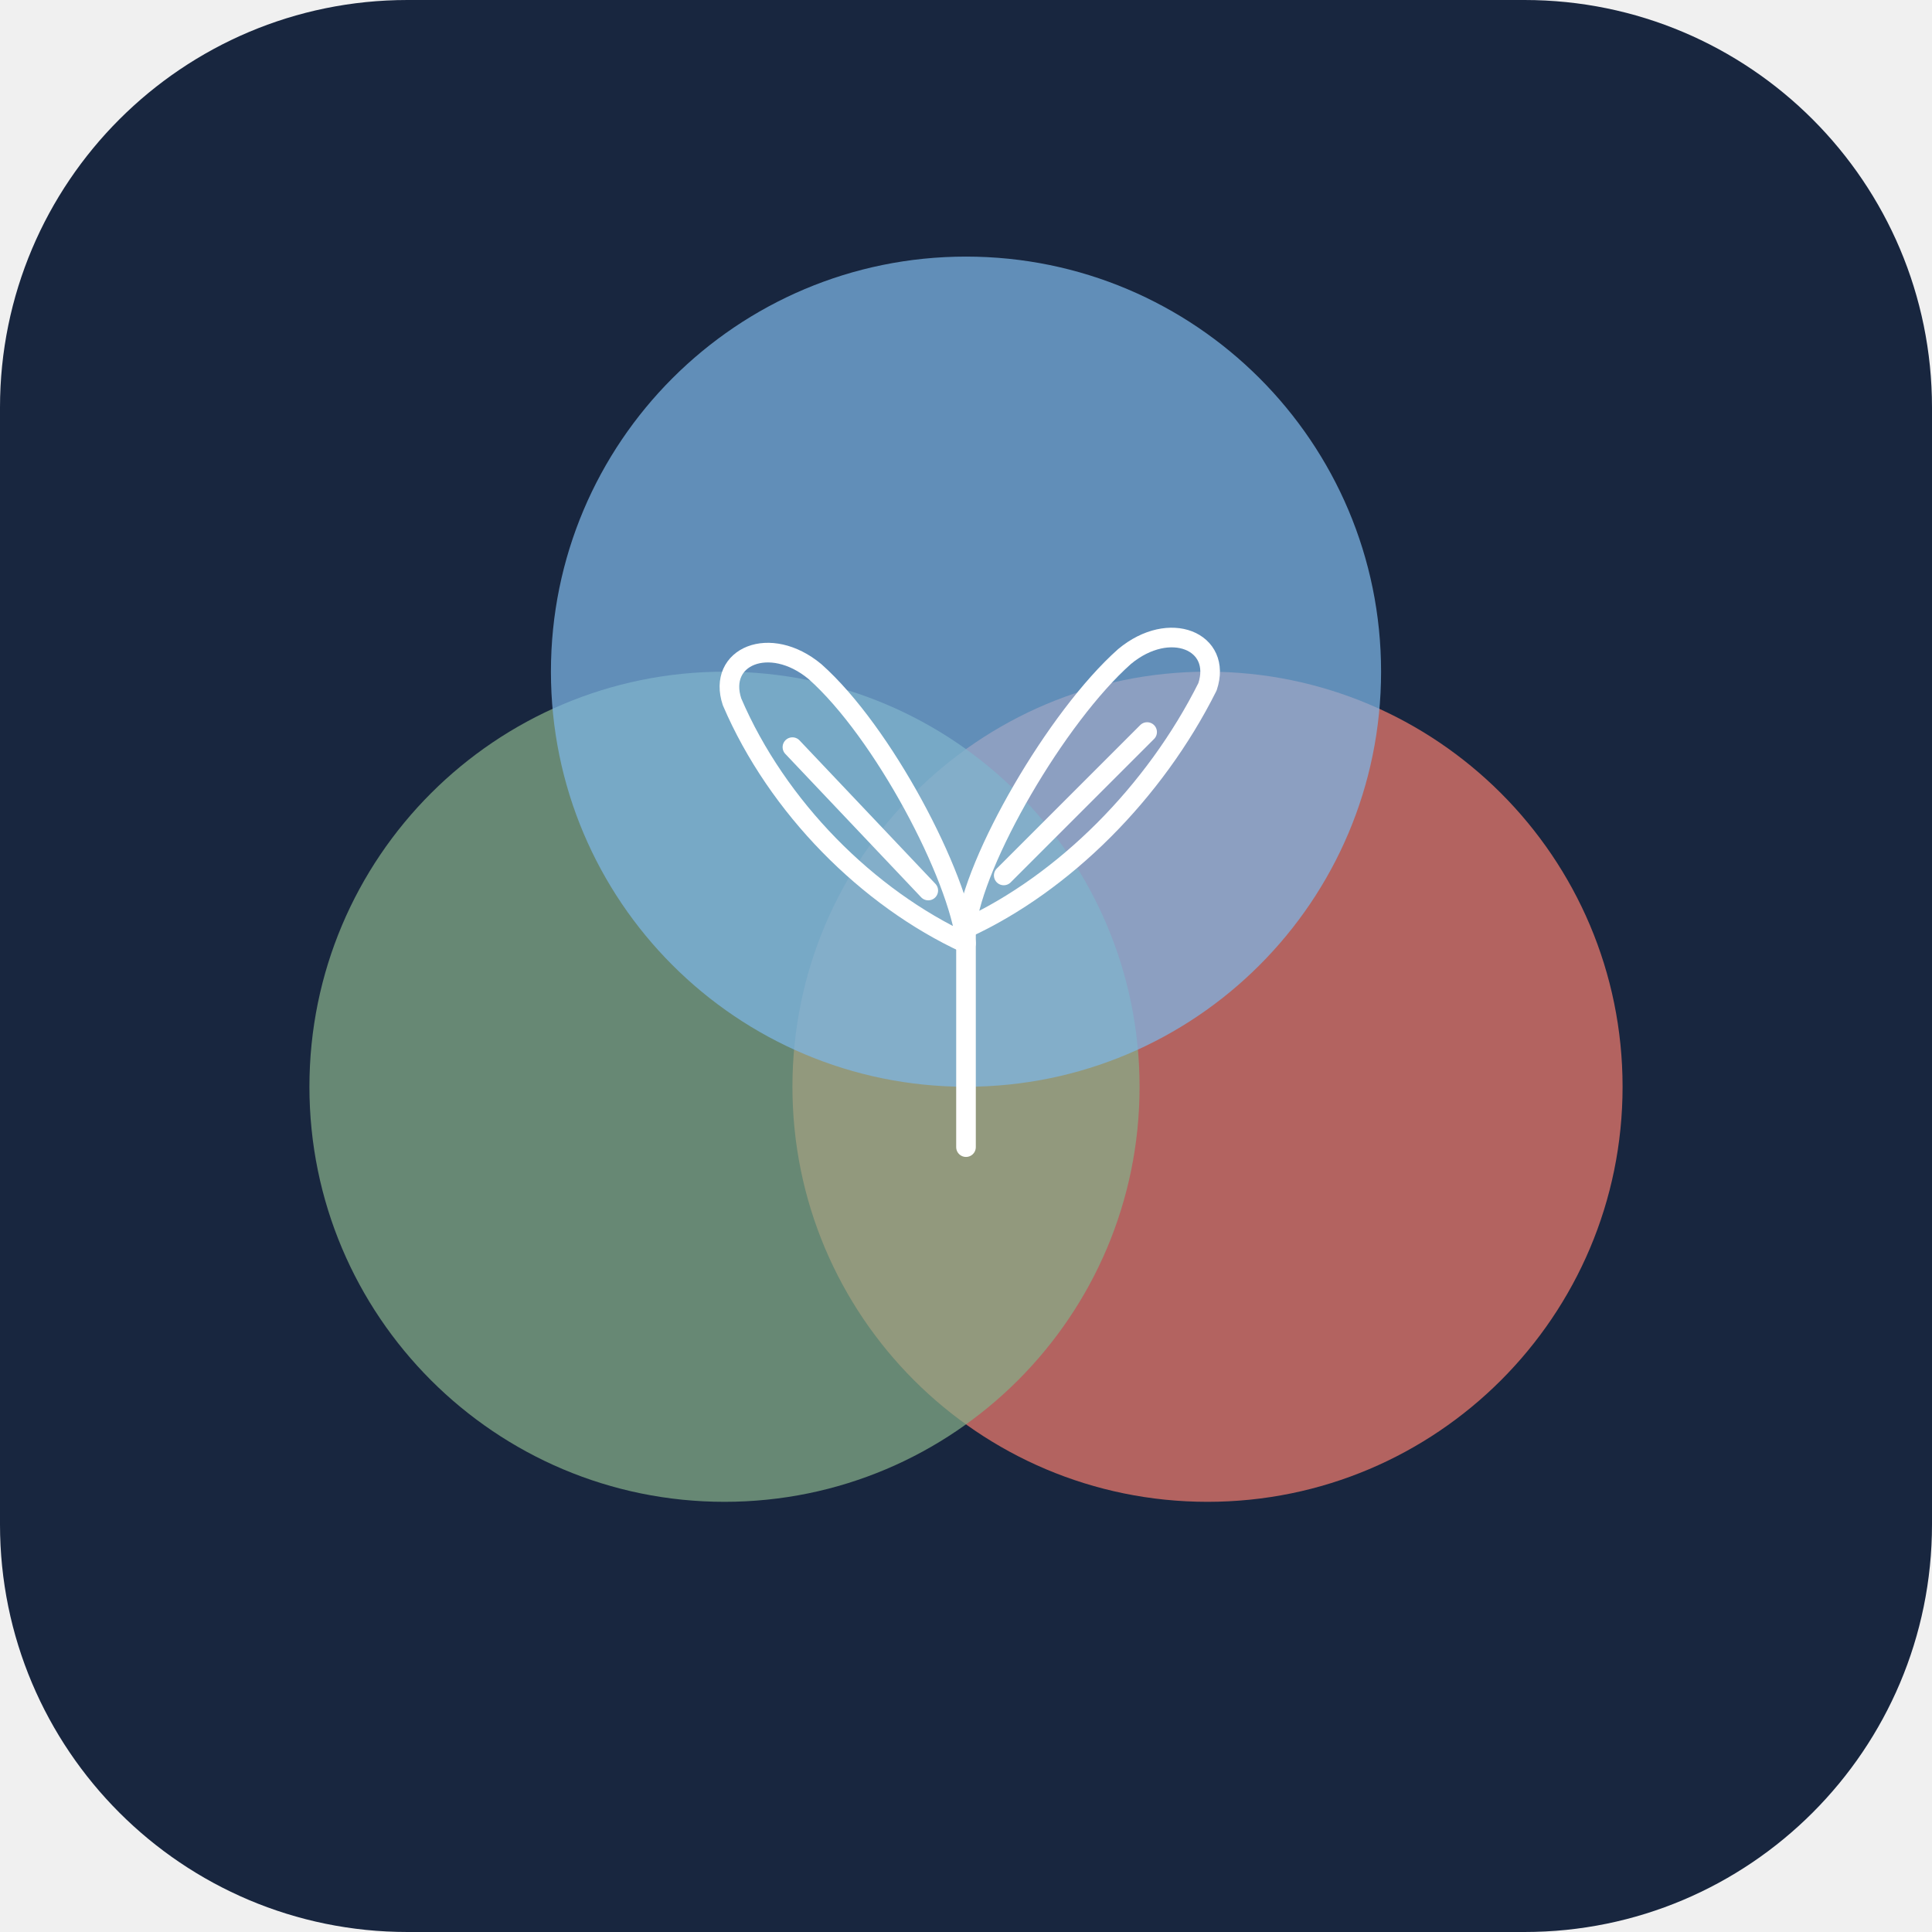
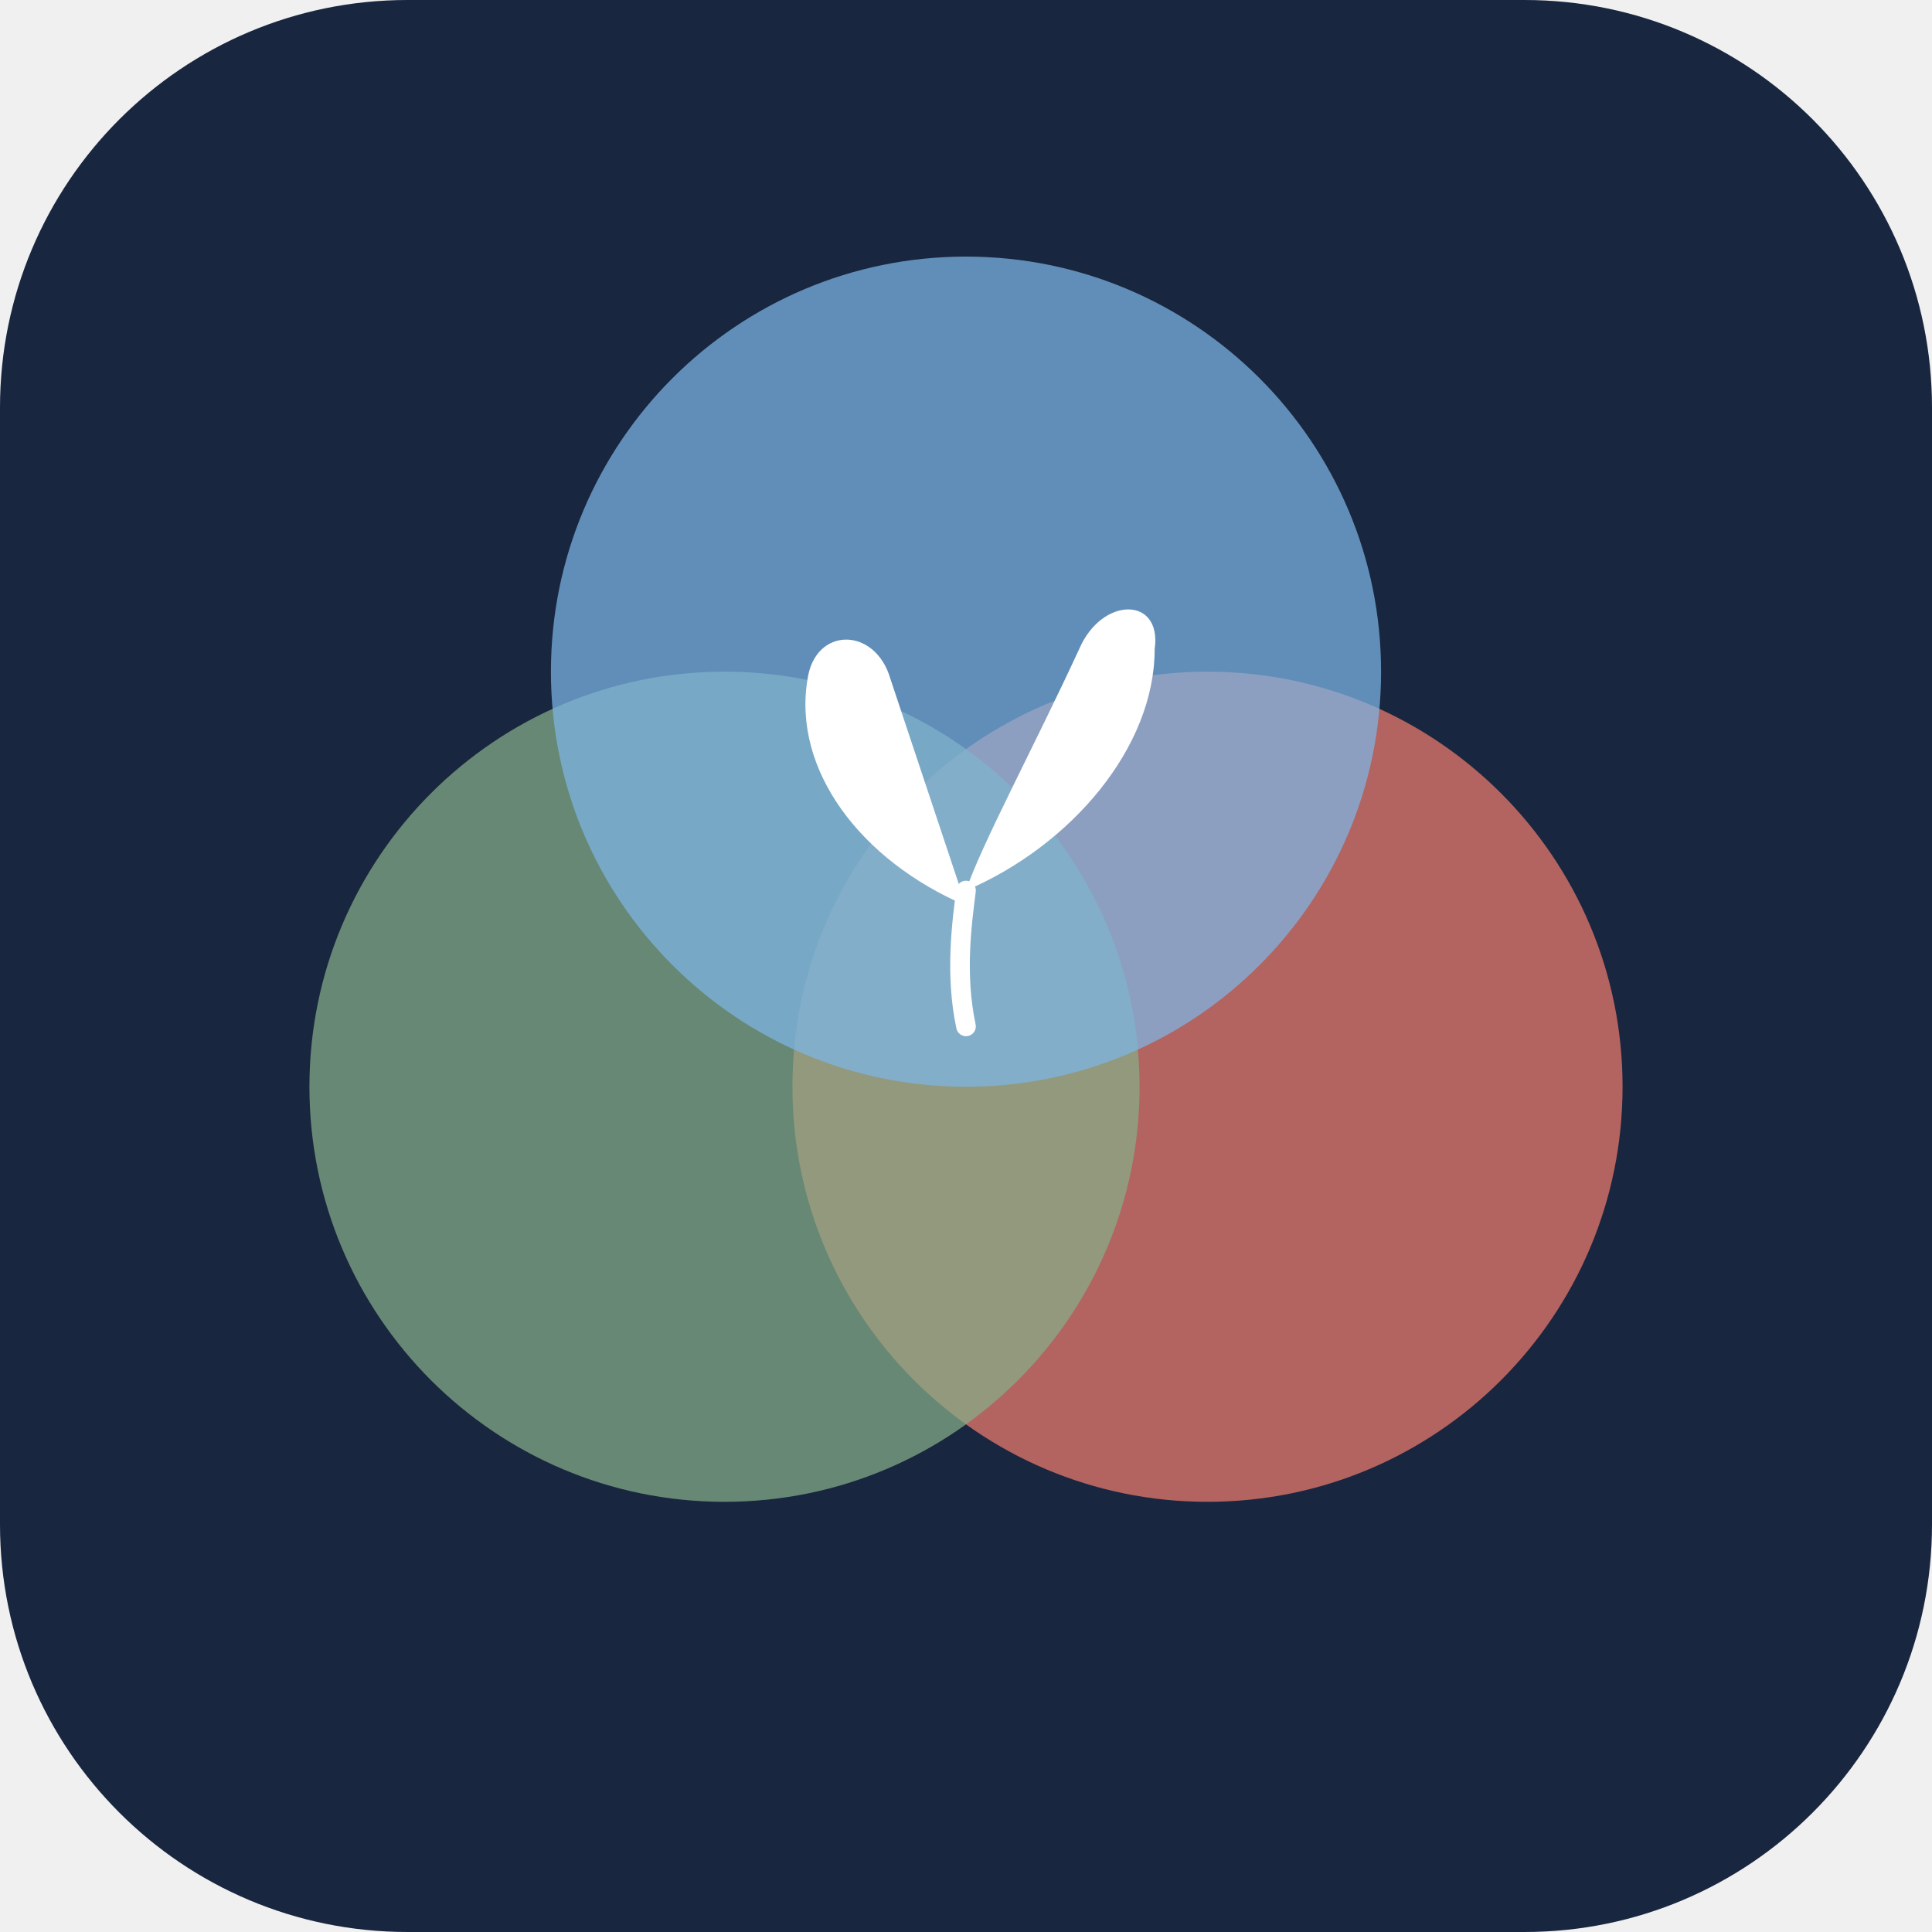
<svg xmlns="http://www.w3.org/2000/svg" viewBox="0 0 512 512" role="img" aria-labelledby="gt-app-title">
  <defs>
    <style>
      .sprout {
        fill: none;
        stroke: #FFFFFF;
        stroke-width: 5.2;
        stroke-linecap: round;
        stroke-linejoin: round;
      }
+       .leaf { fill: #FFFFFF; stroke: none; }
    </style>
  </defs>
  <rect width="512" height="512" rx="108" fill="#18263F" />
  <g>
    <circle cx="320" cy="288" r="110" fill="#EE7B6C" fill-opacity="0.72" />
    <circle cx="192" cy="288" r="110" fill="#86AE88" fill-opacity="0.72" />
    <circle cx="256" cy="178" r="110" fill="#7DB6E6" fill-opacity="0.72" />
  </g>
-   <g class="sprout">
-     <line x1="256" y1="304" x2="256" y2="244" />
-     <path d="M256 250 C230 238 206 214 194 186 C190 174 204 168 216 178 C234 194 254 232 256 250 Z" />
-     <path d="M246 236 L210 198" />
-     <path d="M256 246 C282 234 306 210 320 182 C324 170 310 164 298 174 C280 190 258 228 256 246 Z" />
-     <path d="M266 232 L304 194" />
+   <g transform="translate(256 244)">
+     <path class="sprout" d="M0 28 C-3 14 -1 0 0 -8" />
+     <path class="leaf" d="M0 -4 C-28 -16 -46 -40 -42 -64 C-40 -78 -24 -78 -20 -64 C-12 -40 -4 -16 0 -4 Z" />
+     <path class="leaf" d="M0 -8 C28 -20 50 -46 50 -72 C52 -86 36 -86 30 -72 C18 -46 4 -20 0 -8 Z" />
  </g>
</svg>
